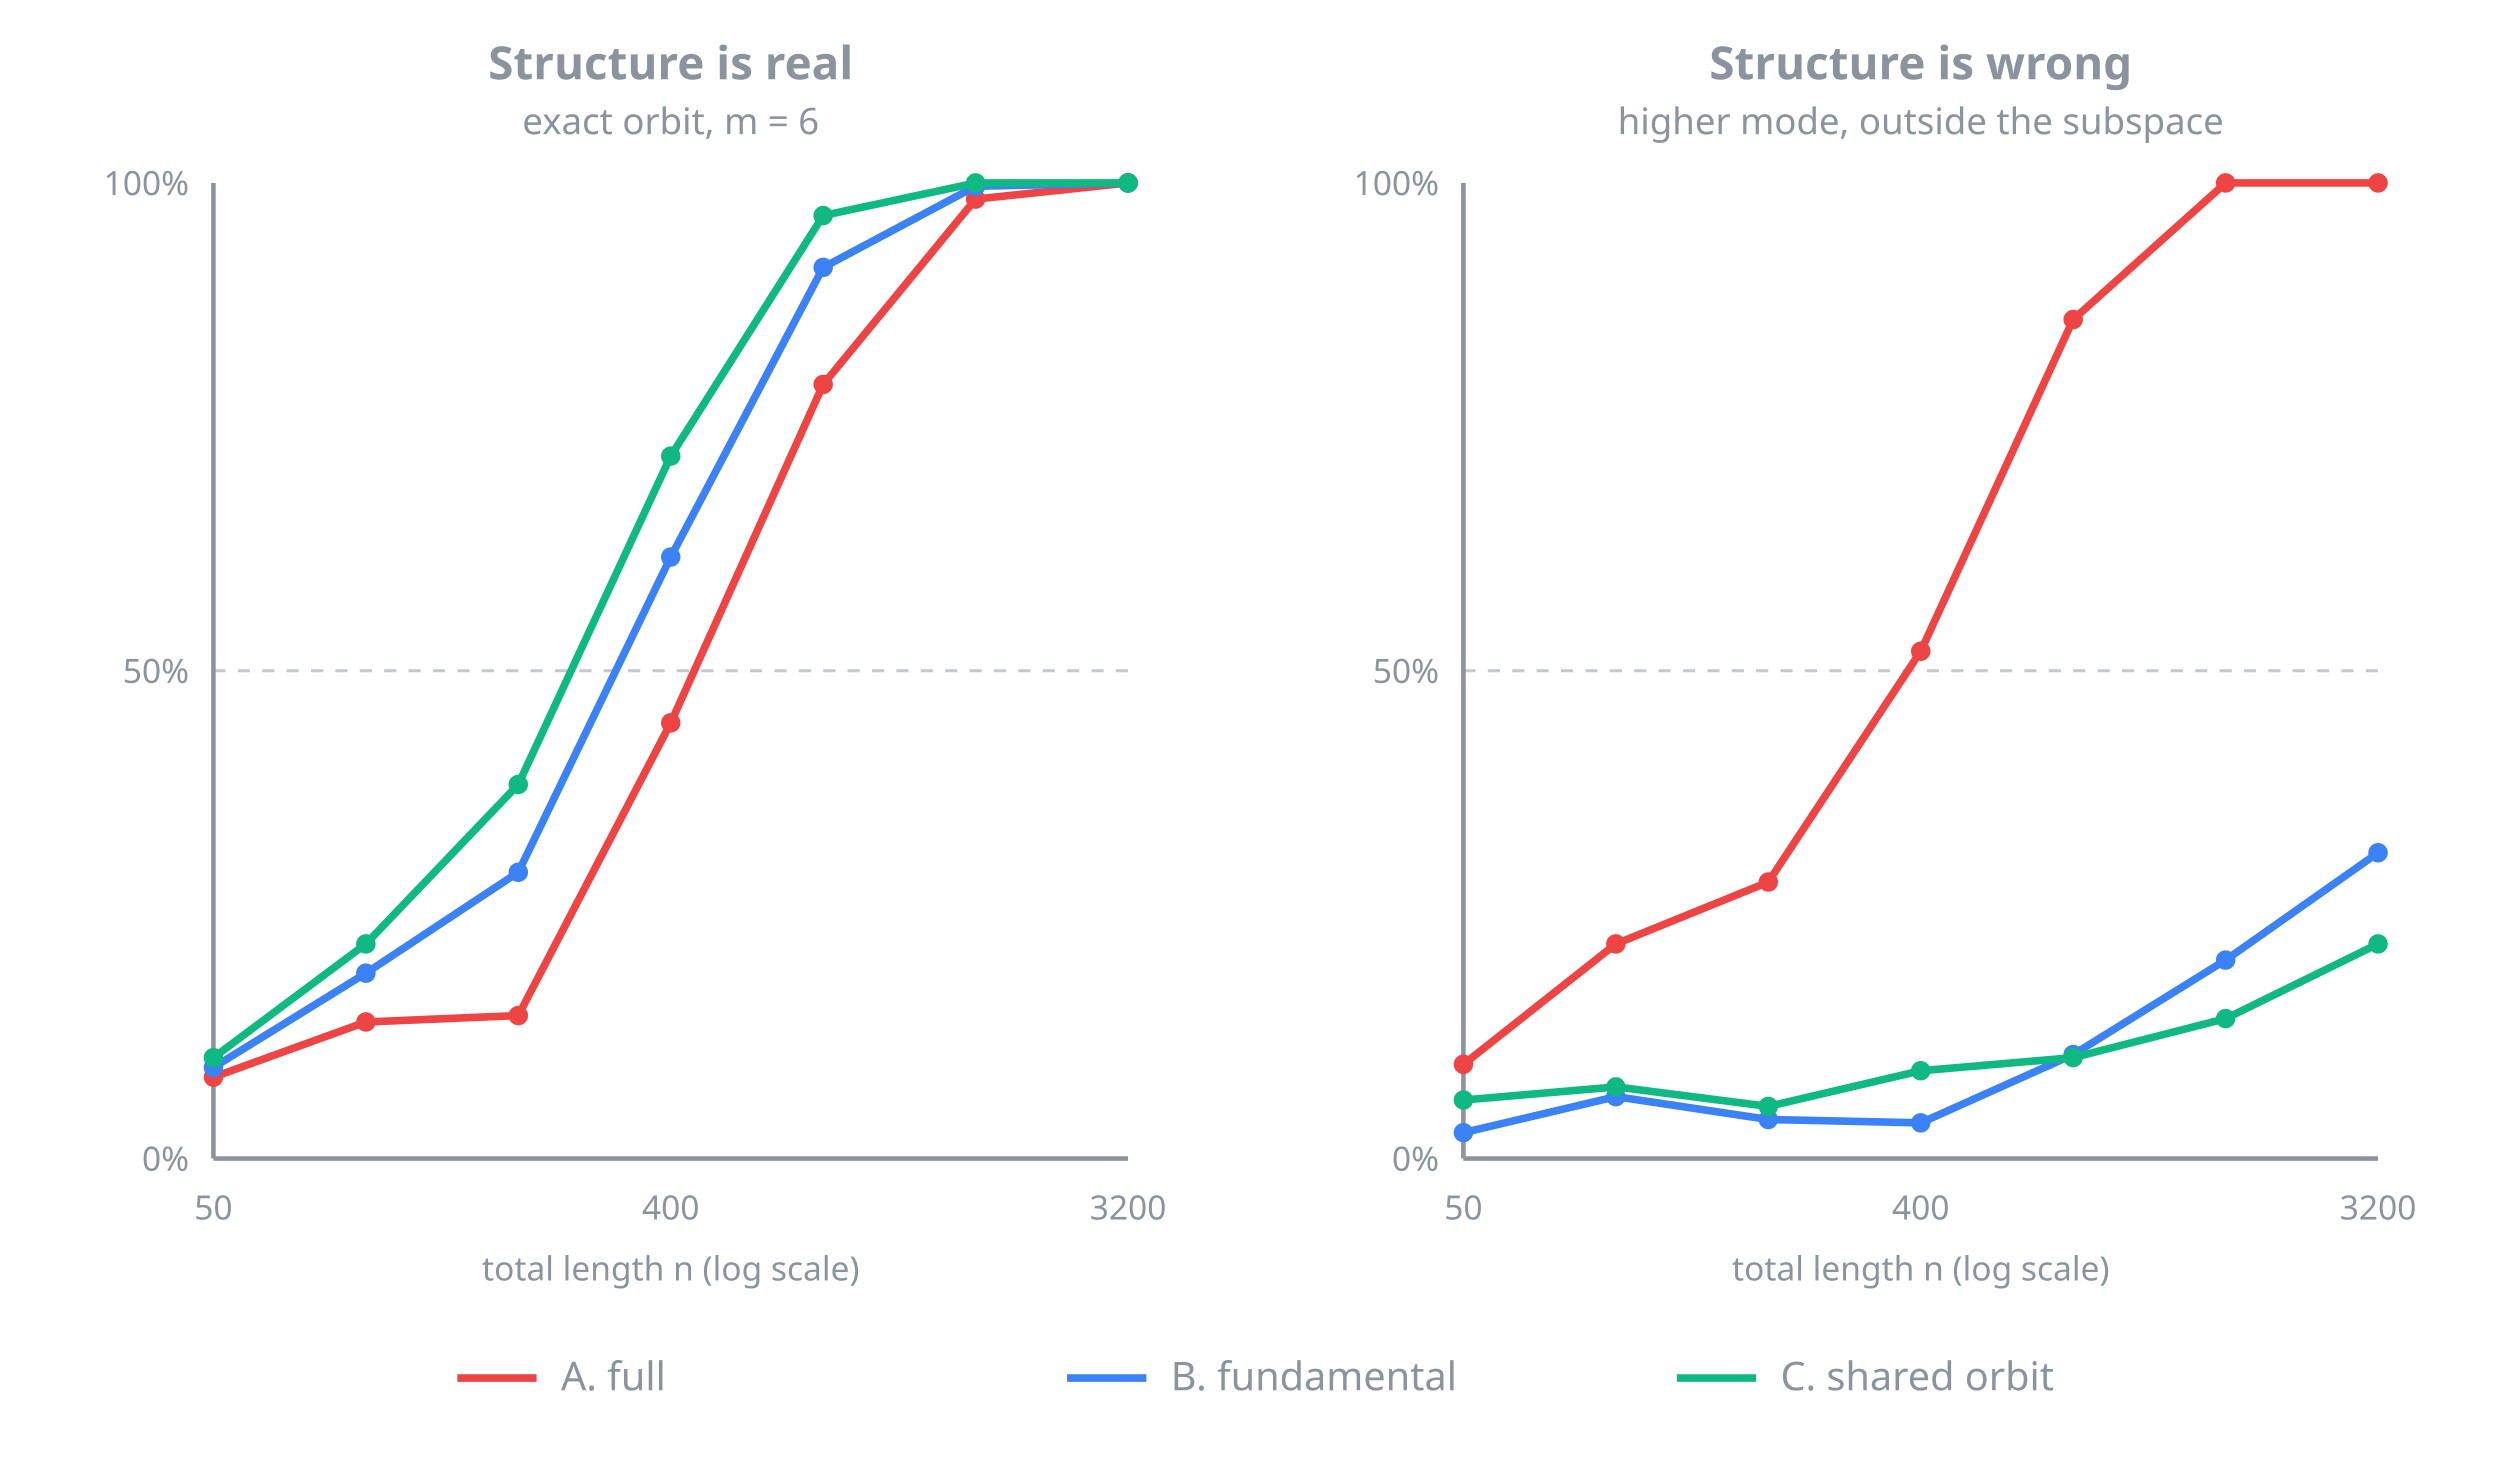
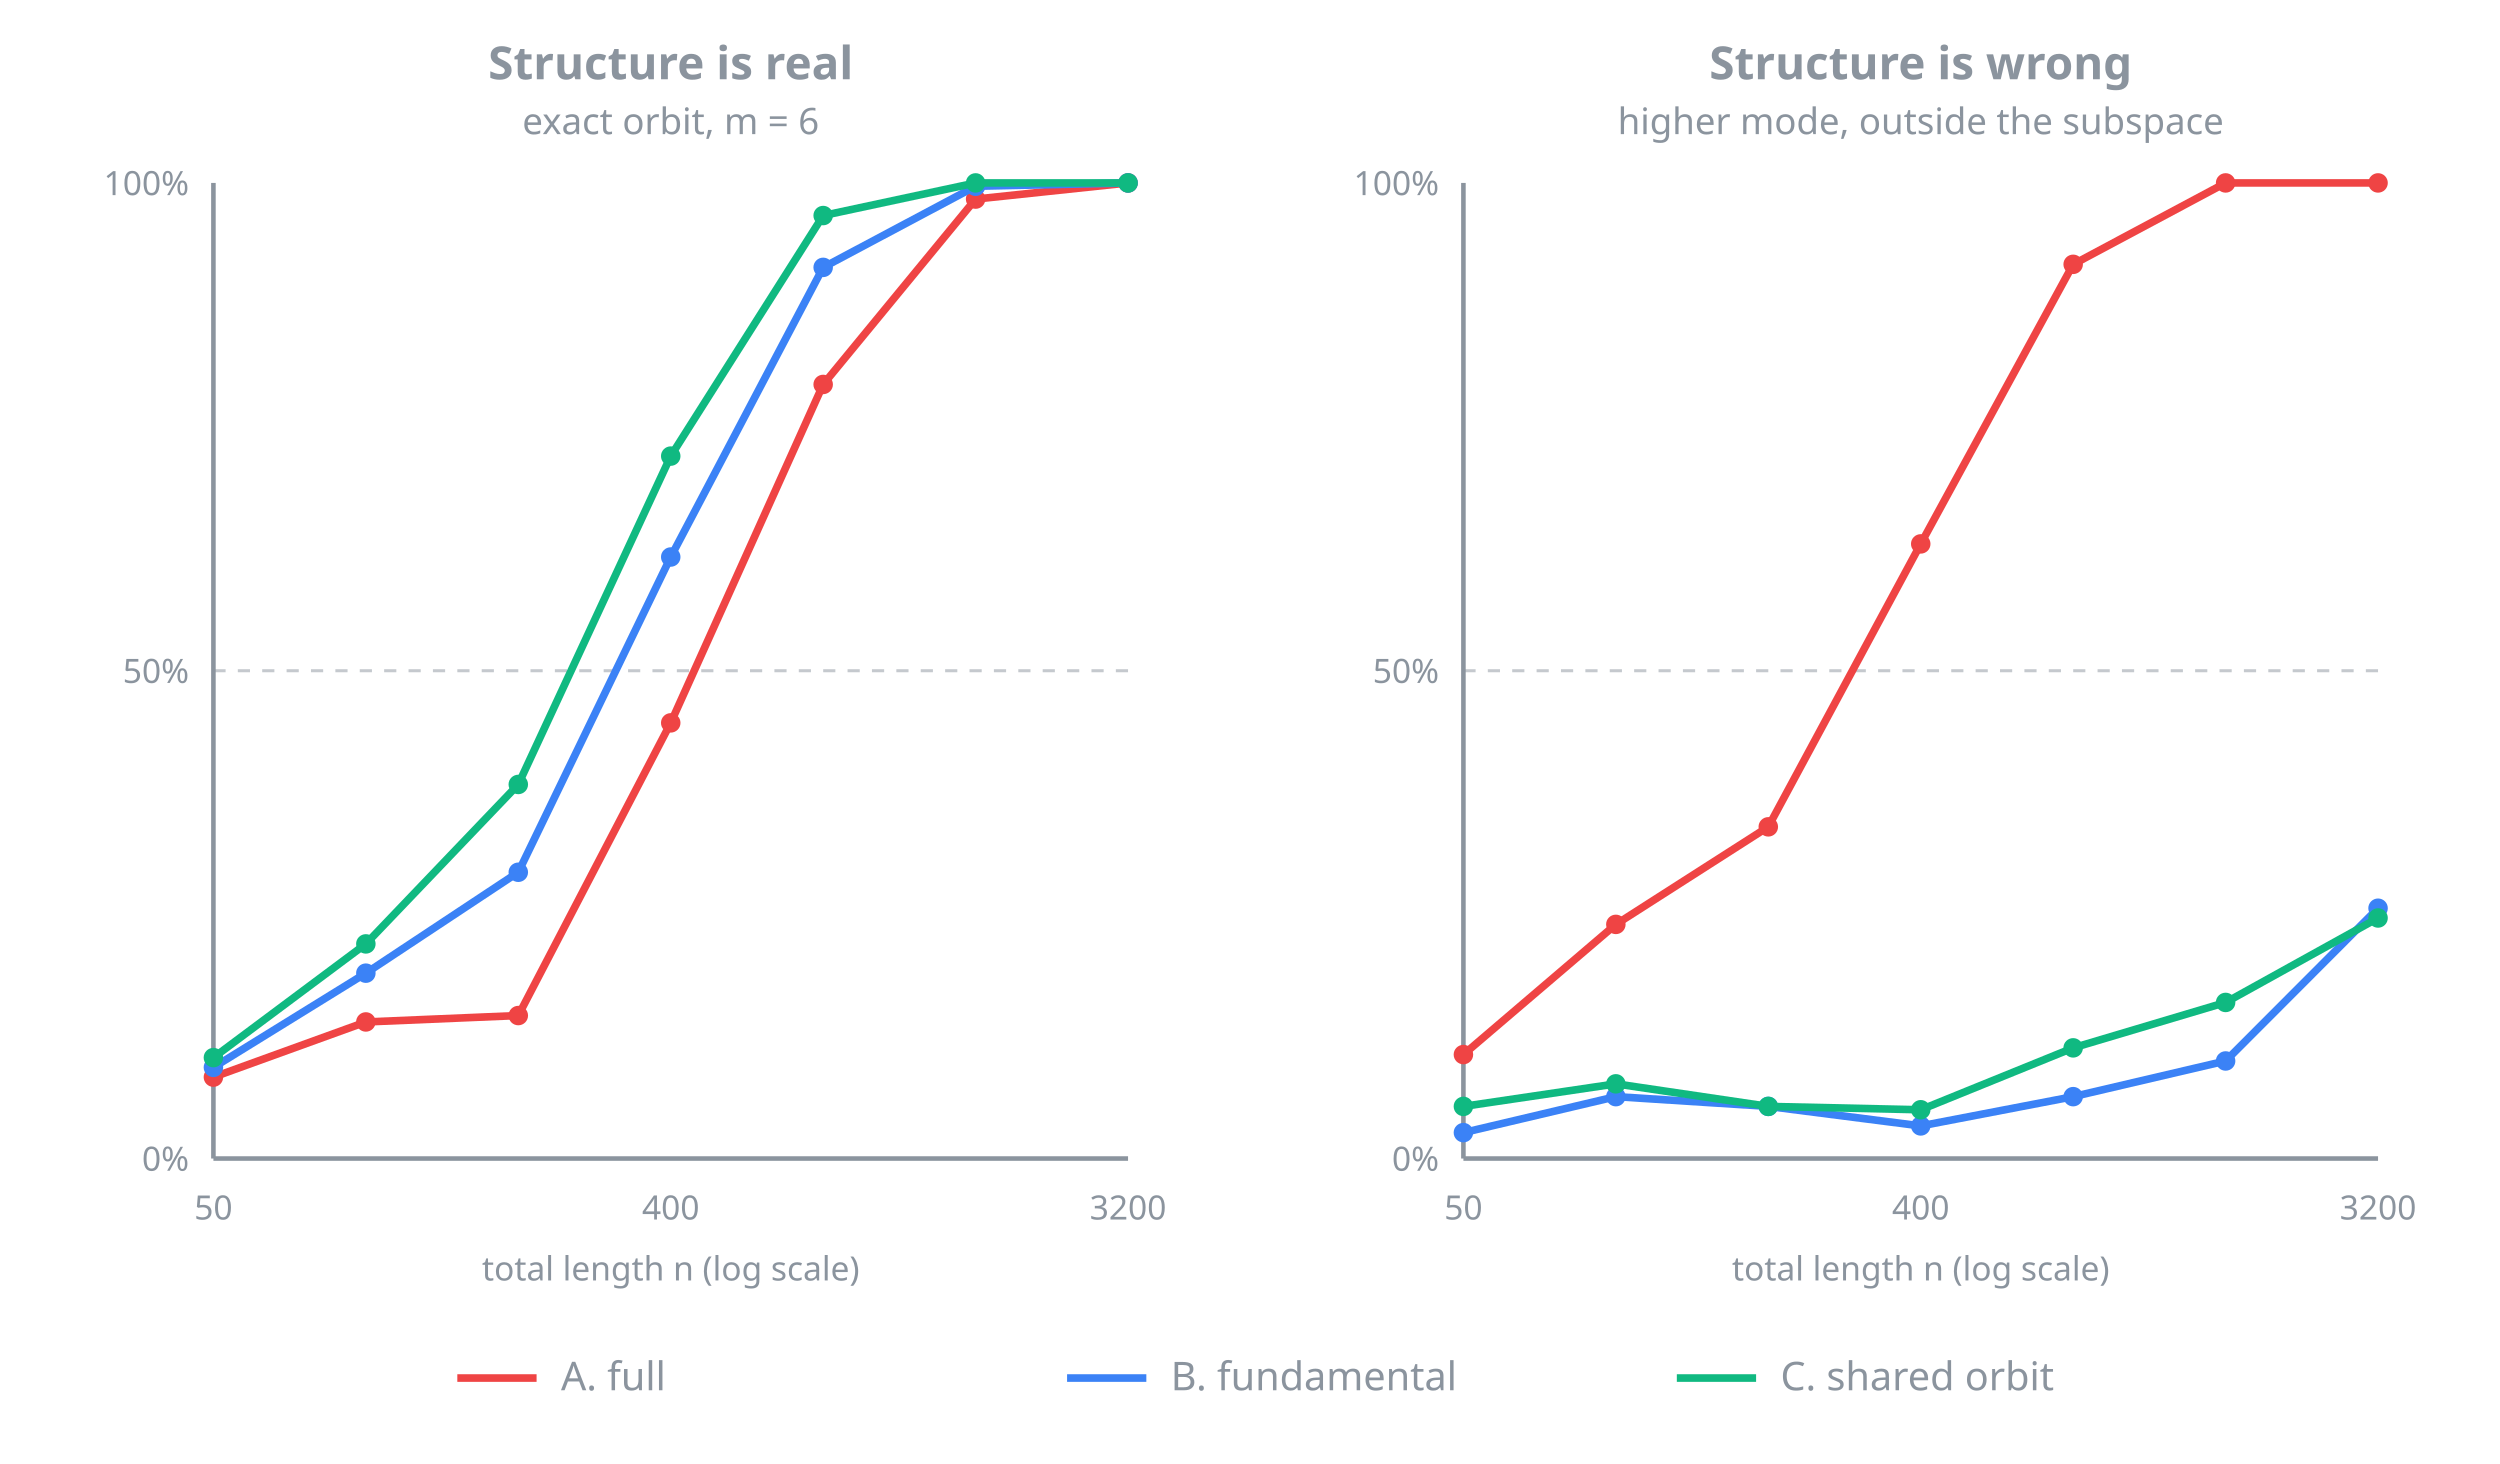
<svg xmlns="http://www.w3.org/2000/svg" viewBox="0 0 820 480" width="820" height="480" role="img" aria-labelledby="t d">
  <style>
    .hd    { font: 600 15px system-ui, sans-serif; fill: #8b949e; }
    .sub   { font: 12px system-ui, sans-serif; fill: #8b949e; }
    .tick  { font: 11px system-ui, sans-serif; fill: #8b949e; }
    .lgd   { font: 13px system-ui, sans-serif; fill: #8b949e; }
    .axis  { stroke: #8b949e; stroke-width: 1.5; }
    .grid  { stroke: #8b949e; stroke-width: 1; stroke-dasharray: 4 4; opacity: 0.5; }
    .curve { fill: none; stroke-width: 2.5; }
  </style>
  <text class="hd" x="220" y="26" text-anchor="middle">Structure is real</text>
  <text class="sub" x="220" y="44" text-anchor="middle">exact orbit, m = 6</text>
  <line class="axis" x1="70" y1="380" x2="370" y2="380" />
  <line class="axis" x1="70" y1="60" x2="70" y2="380" />
  <line class="grid" x1="70" y1="220.0" x2="370" y2="220.0" />
  <text class="tick" x="62" y="224.0" text-anchor="end">50%</text>
  <text class="tick" x="62" y="64.0" text-anchor="end">100%</text>
  <text class="tick" x="62" y="384.0" text-anchor="end">0%</text>
  <text class="tick" x="70.0" y="400" text-anchor="middle">50</text>
  <text class="tick" x="220.0" y="400" text-anchor="middle">400</text>
  <text class="tick" x="370.0" y="400" text-anchor="middle">3200</text>
  <text class="tick" x="220" y="420" text-anchor="middle">total length n (log scale)</text>
  <polyline class="curve" style="stroke:#ef4444" points="70.0,353.3 120.0,335.2 170.0,333.1 220.0,237.1 270.0,126.1 320.0,65.3 370.0,60.0" />
  <circle cx="70.0" cy="353.3" r="3.2" fill="#ef4444" />
  <circle cx="120.0" cy="335.2" r="3.2" fill="#ef4444" />
  <circle cx="170.0" cy="333.1" r="3.2" fill="#ef4444" />
  <circle cx="220.0" cy="237.1" r="3.2" fill="#ef4444" />
  <circle cx="270.0" cy="126.1" r="3.2" fill="#ef4444" />
  <circle cx="320.0" cy="65.3" r="3.2" fill="#ef4444" />
  <circle cx="370.0" cy="60.0" r="3.2" fill="#ef4444" />
  <polyline class="curve" style="stroke:#3b82f6" points="70.0,350.1 120.0,319.2 170.0,286.1 220.0,182.7 270.0,87.7 320.0,61.1 370.0,60.0" />
  <circle cx="70.0" cy="350.1" r="3.2" fill="#3b82f6" />
  <circle cx="120.0" cy="319.2" r="3.2" fill="#3b82f6" />
  <circle cx="170.0" cy="286.1" r="3.2" fill="#3b82f6" />
  <circle cx="220.0" cy="182.7" r="3.2" fill="#3b82f6" />
  <circle cx="270.0" cy="87.7" r="3.2" fill="#3b82f6" />
  <circle cx="320.0" cy="61.1" r="3.2" fill="#3b82f6" />
  <circle cx="370.0" cy="60.0" r="3.2" fill="#3b82f6" />
  <polyline class="curve" style="stroke:#10b981" points="70.0,346.9 120.0,309.6 170.0,257.3 220.0,149.6 270.0,70.7 320.0,60.0 370.0,60.0" />
  <circle cx="70.0" cy="346.9" r="3.2" fill="#10b981" />
  <circle cx="120.0" cy="309.6" r="3.2" fill="#10b981" />
  <circle cx="170.0" cy="257.3" r="3.2" fill="#10b981" />
  <circle cx="220.0" cy="149.6" r="3.2" fill="#10b981" />
  <circle cx="270.0" cy="70.7" r="3.2" fill="#10b981" />
  <circle cx="320.0" cy="60.0" r="3.2" fill="#10b981" />
  <circle cx="370.0" cy="60.0" r="3.2" fill="#10b981" />
  <text class="hd" x="630" y="26" text-anchor="middle">Structure is wrong</text>
  <text class="sub" x="630" y="44" text-anchor="middle">higher mode, outside the subspace</text>
  <line class="axis" x1="480" y1="380" x2="780" y2="380" />
  <line class="axis" x1="480" y1="60" x2="480" y2="380" />
  <line class="grid" x1="480" y1="220.0" x2="780" y2="220.0" />
  <text class="tick" x="472" y="224.0" text-anchor="end">50%</text>
  <text class="tick" x="472" y="64.0" text-anchor="end">100%</text>
  <text class="tick" x="472" y="384.0" text-anchor="end">0%</text>
  <text class="tick" x="480.0" y="400" text-anchor="middle">50</text>
  <text class="tick" x="630.0" y="400" text-anchor="middle">400</text>
  <text class="tick" x="780.0" y="400" text-anchor="middle">3200</text>
  <text class="tick" x="630" y="420" text-anchor="middle">total length n (log scale)</text>
-   <polyline class="curve" style="stroke:#ef4444" points="480.0,349.1 530.0,309.6 580.0,289.3 630.0,213.6 680.0,104.8 730.0,60.0 780.0,60.0" />
-   <circle cx="480.0" cy="349.1" r="3.2" fill="#ef4444" />
-   <circle cx="530.0" cy="309.6" r="3.2" fill="#ef4444" />
-   <circle cx="580.0" cy="289.3" r="3.2" fill="#ef4444" />
-   <circle cx="630.0" cy="213.6" r="3.2" fill="#ef4444" />
-   <circle cx="680.0" cy="104.8" r="3.2" fill="#ef4444" />
+   <polyline class="curve" style="stroke:#ef4444" points="480.0,345.9 530.0,303.2 580.0,271.2 630.0,178.4 680.0,86.7 730.0,60.0 780.0,60.0" />
+   <circle cx="480.0" cy="345.9" r="3.2" fill="#ef4444" />
+   <circle cx="530.0" cy="303.2" r="3.2" fill="#ef4444" />
+   <circle cx="580.0" cy="271.2" r="3.2" fill="#ef4444" />
+   <circle cx="630.0" cy="178.4" r="3.2" fill="#ef4444" />
+   <circle cx="680.0" cy="86.7" r="3.2" fill="#ef4444" />
  <circle cx="730.0" cy="60.0" r="3.2" fill="#ef4444" />
  <circle cx="780.0" cy="60.0" r="3.2" fill="#ef4444" />
-   <polyline class="curve" style="stroke:#3b82f6" points="480.0,371.5 530.0,359.7 580.0,367.2 630.0,368.3 680.0,345.9 730.0,314.9 780.0,279.7" />
+   <polyline class="curve" style="stroke:#3b82f6" points="480.0,371.5 530.0,359.7 580.0,362.9 630.0,369.3 680.0,359.7 730.0,348.0 780.0,297.9" />
  <circle cx="480.0" cy="371.5" r="3.2" fill="#3b82f6" />
  <circle cx="530.0" cy="359.7" r="3.2" fill="#3b82f6" />
-   <circle cx="580.0" cy="367.2" r="3.2" fill="#3b82f6" />
-   <circle cx="630.0" cy="368.3" r="3.2" fill="#3b82f6" />
-   <circle cx="680.0" cy="345.9" r="3.2" fill="#3b82f6" />
-   <circle cx="730.0" cy="314.9" r="3.2" fill="#3b82f6" />
-   <circle cx="780.0" cy="279.7" r="3.2" fill="#3b82f6" />
-   <polyline class="curve" style="stroke:#10b981" points="480.0,360.8 530.0,356.5 580.0,362.9 630.0,351.2 680.0,346.9 730.0,334.1 780.0,309.6" />
-   <circle cx="480.0" cy="360.8" r="3.2" fill="#10b981" />
-   <circle cx="530.0" cy="356.5" r="3.2" fill="#10b981" />
+   <circle cx="580.0" cy="362.9" r="3.2" fill="#3b82f6" />
+   <circle cx="630.0" cy="369.3" r="3.2" fill="#3b82f6" />
+   <circle cx="680.0" cy="359.7" r="3.2" fill="#3b82f6" />
+   <circle cx="730.0" cy="348.0" r="3.2" fill="#3b82f6" />
+   <circle cx="780.0" cy="297.9" r="3.2" fill="#3b82f6" />
+   <polyline class="curve" style="stroke:#10b981" points="480.0,362.9 530.0,355.5 580.0,362.9 630.0,364.0 680.0,343.7 730.0,328.8 780.0,301.1" />
+   <circle cx="480.0" cy="362.9" r="3.2" fill="#10b981" />
+   <circle cx="530.0" cy="355.5" r="3.2" fill="#10b981" />
  <circle cx="580.0" cy="362.9" r="3.2" fill="#10b981" />
-   <circle cx="630.0" cy="351.2" r="3.2" fill="#10b981" />
-   <circle cx="680.0" cy="346.9" r="3.2" fill="#10b981" />
-   <circle cx="730.0" cy="334.1" r="3.2" fill="#10b981" />
-   <circle cx="780.0" cy="309.6" r="3.2" fill="#10b981" />
+   <circle cx="630.0" cy="364.0" r="3.2" fill="#10b981" />
+   <circle cx="680.0" cy="343.7" r="3.2" fill="#10b981" />
+   <circle cx="730.0" cy="328.8" r="3.2" fill="#10b981" />
+   <circle cx="780.0" cy="301.1" r="3.2" fill="#10b981" />
  <line class="curve" style="stroke:#ef4444" x1="150" y1="452" x2="176" y2="452" />
  <text class="lgd" x="184" y="456">A. full</text>
  <line class="curve" style="stroke:#3b82f6" x1="350" y1="452" x2="376" y2="452" />
  <text class="lgd" x="384" y="456">B. fundamental</text>
  <line class="curve" style="stroke:#10b981" x1="550" y1="452" x2="576" y2="452" />
  <text class="lgd" x="584" y="456">C. shared orbit</text>
</svg>
